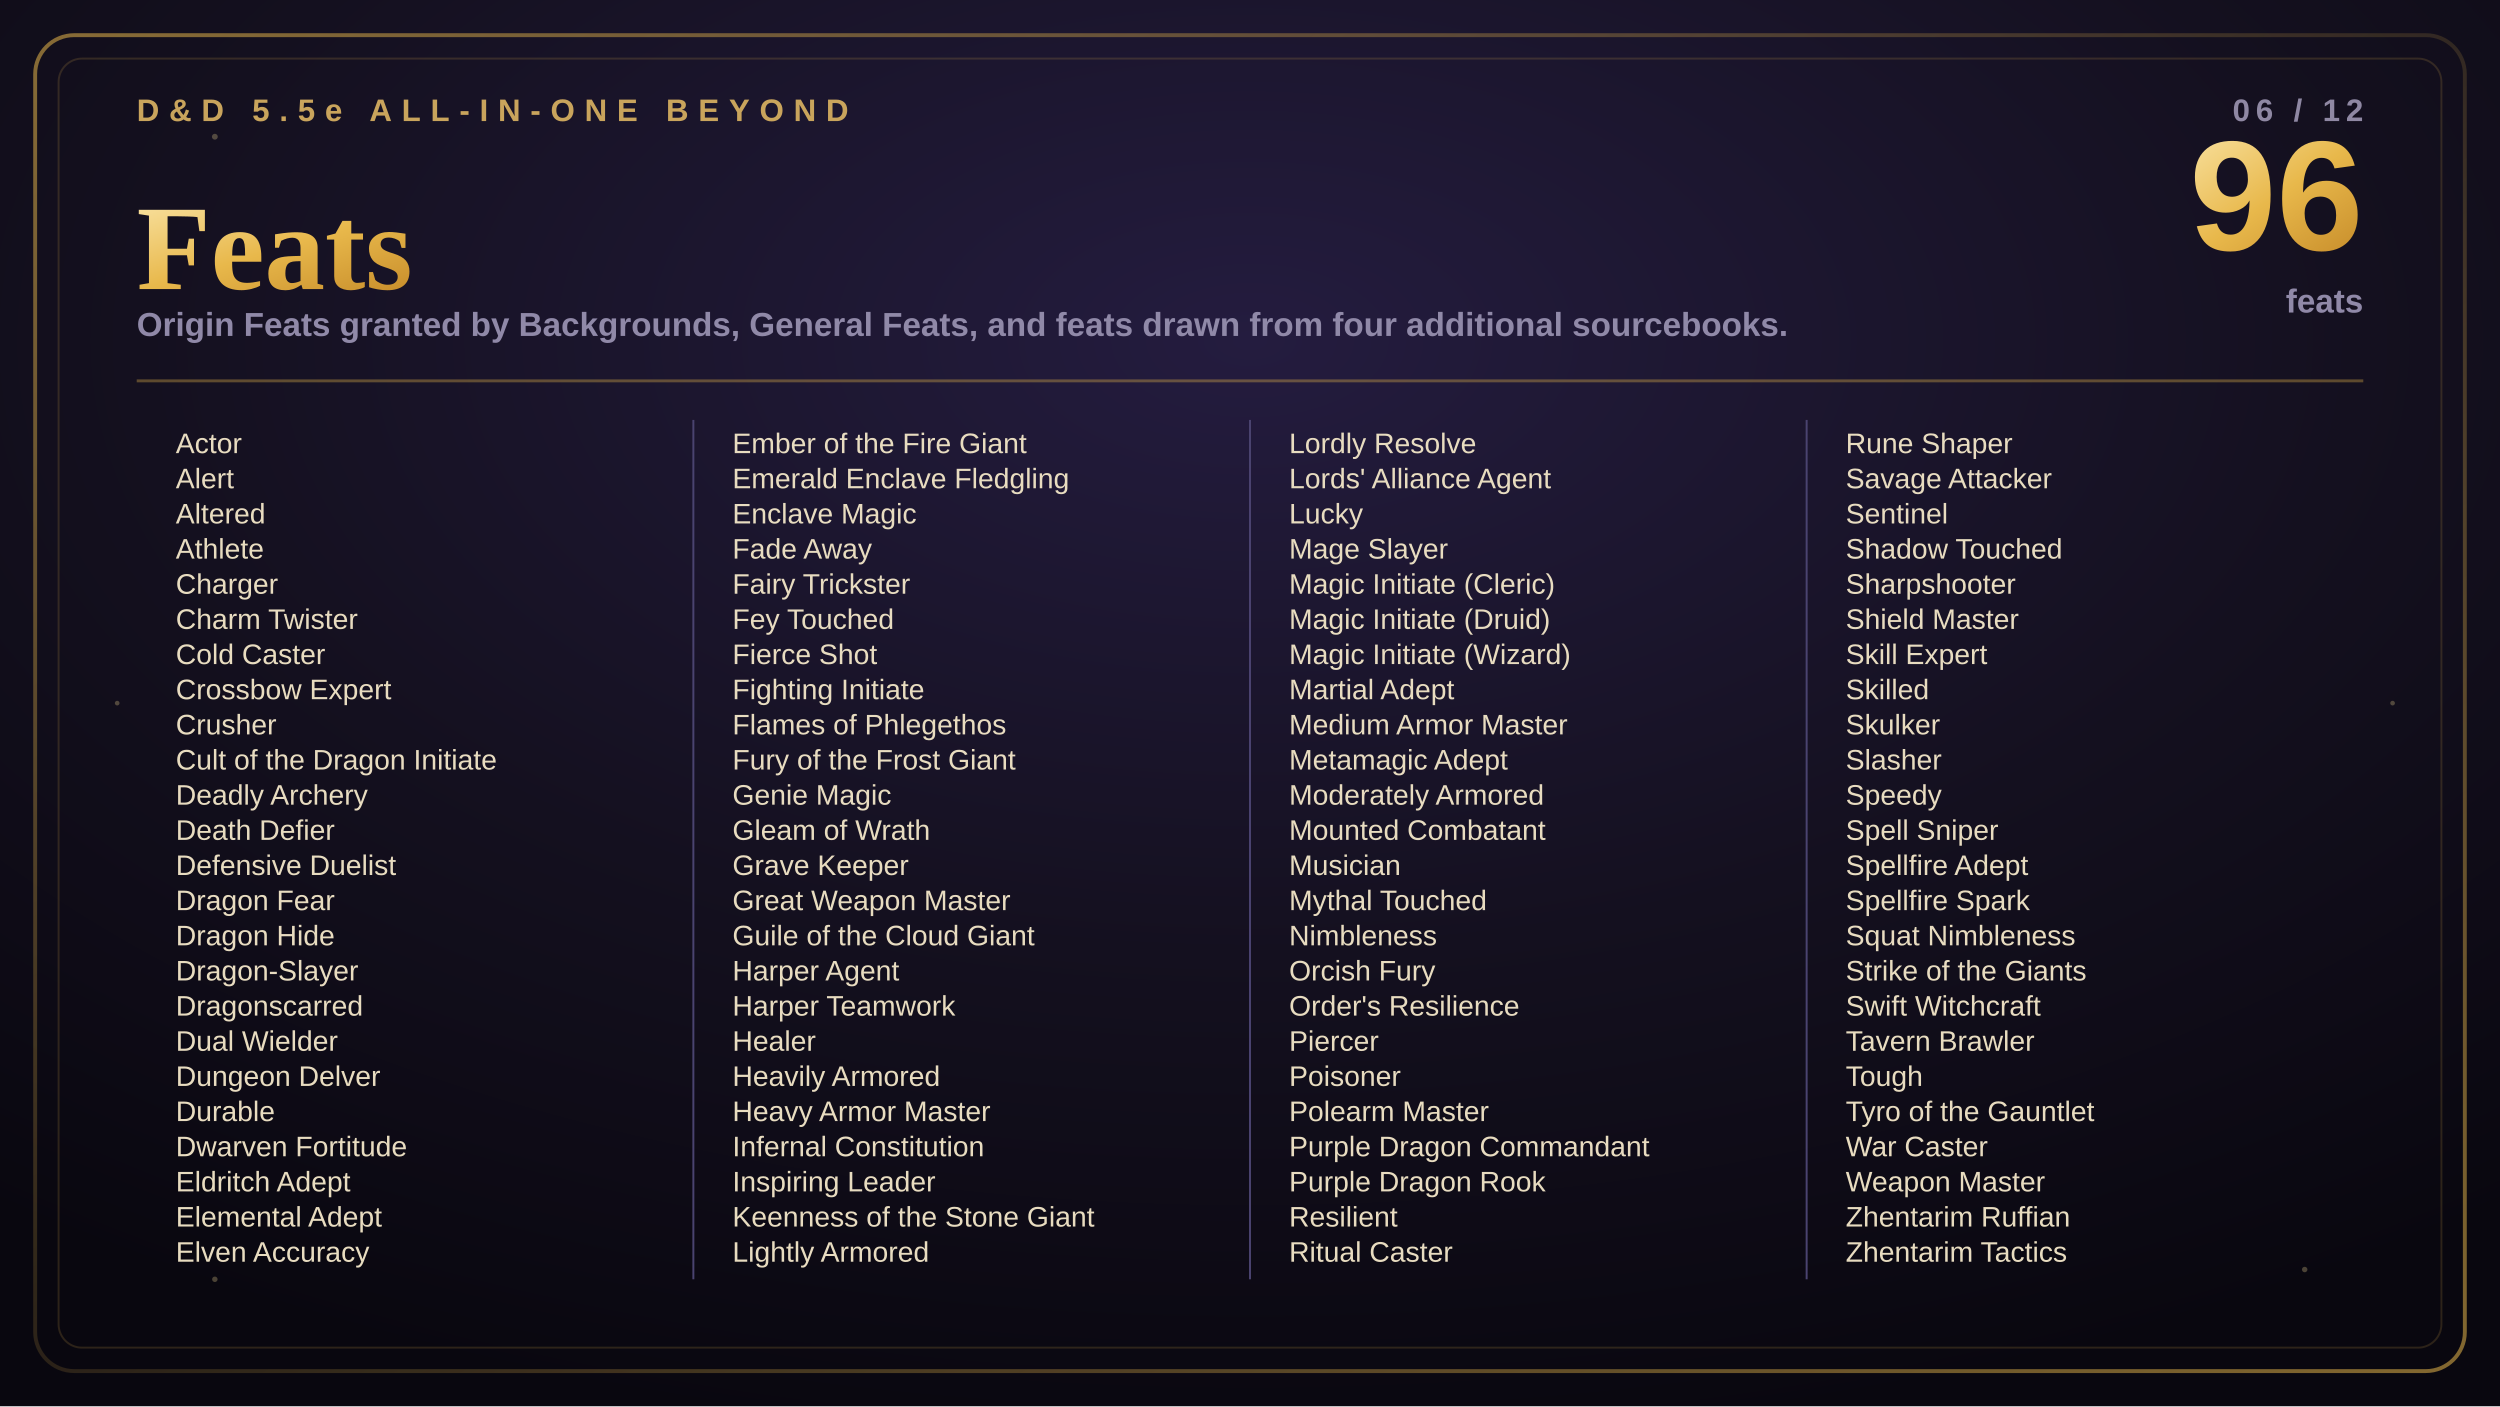
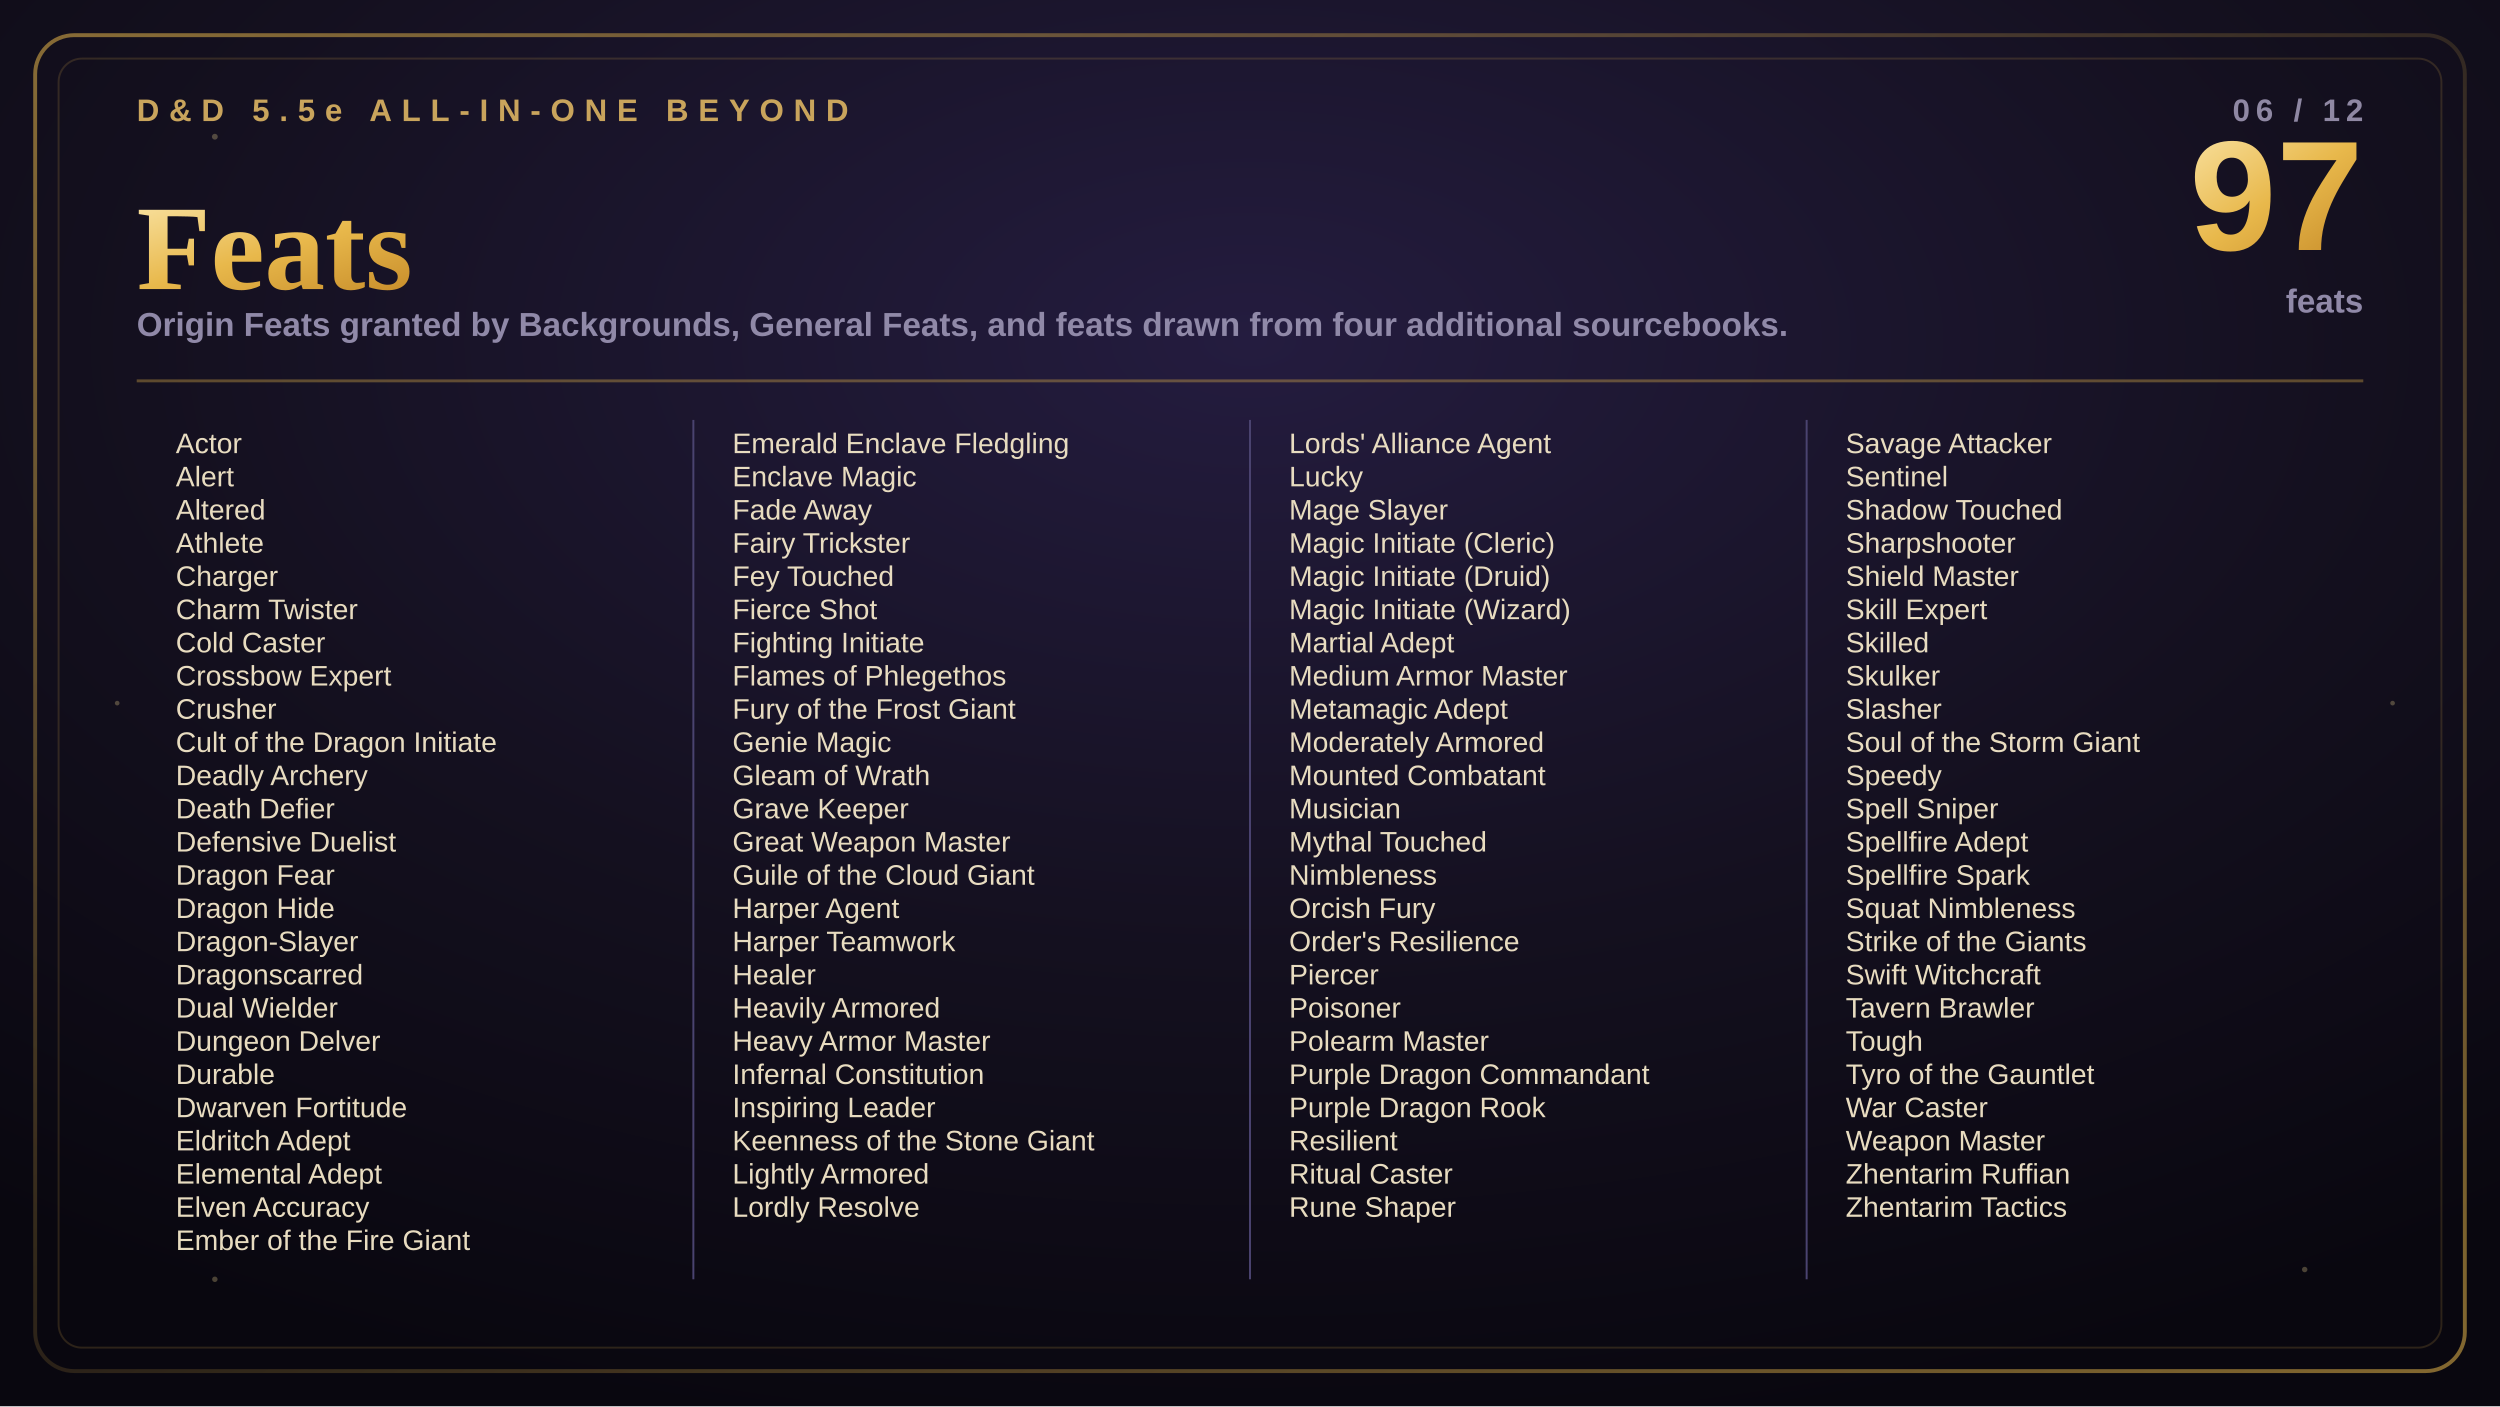
<svg xmlns="http://www.w3.org/2000/svg" width="1280" height="720" viewBox="0 0 1280 720">
  <defs>
    <radialGradient id="bgGlow" cx="50%" cy="24%" r="80%">
      <stop offset="0%" stop-color="#241c3f" />
      <stop offset="55%" stop-color="#14101f" />
      <stop offset="100%" stop-color="#09070f" />
    </radialGradient>
    <linearGradient id="goldGrad" x1="0%" y1="0%" x2="100%" y2="100%">
      <stop offset="0%" stop-color="#f7dd97" />
      <stop offset="50%" stop-color="#e8b84b" />
      <stop offset="100%" stop-color="#c98f2c" />
    </linearGradient>
    <linearGradient id="borderGrad" x1="0%" y1="0%" x2="100%" y2="100%">
      <stop offset="0%" stop-color="#e8b84b" stop-opacity="0.55" />
      <stop offset="50%" stop-color="#e8b84b" stop-opacity="0.15" />
      <stop offset="100%" stop-color="#e8b84b" stop-opacity="0.55" />
    </linearGradient>
  </defs>
  <rect x="0" y="0" width="1280" height="720" fill="url(#bgGlow)" />
  <g fill="#f7dd97" opacity="0.28">
    <circle cx="110" cy="70" r="1.5" />
    <circle cx="1180" cy="80" r="1.5" />
    <circle cx="60" cy="360" r="1.2" />
    <circle cx="1225" cy="360" r="1.2" />
    <circle cx="110" cy="655" r="1.4" />
    <circle cx="1180" cy="650" r="1.4" />
  </g>
  <rect x="18" y="18" width="1244" height="684" rx="20" fill="none" stroke="url(#borderGrad)" stroke-width="2" />
  <rect x="30" y="30" width="1220" height="660" rx="12" fill="none" stroke="#e8b84b" stroke-opacity="0.16" stroke-width="1" />
  <text x="70" y="62" font-family="Arial, Helvetica, sans-serif" font-size="16" font-weight="700" letter-spacing="5" fill="#c9a45c">D&amp;D 5.5e ALL-IN-ONE BEYOND</text>
  <text x="1210" y="62" text-anchor="end" font-family="Arial, Helvetica, sans-serif" font-size="16" font-weight="700" letter-spacing="3" fill="#8f88a3">06 / 12</text>
  <text x="70" y="148" font-family="Georgia, 'Times New Roman', serif" font-size="62" font-weight="700" fill="url(#goldGrad)">Feats</text>
-   <text x="1210" y="128" text-anchor="end" font-family="Arial, Helvetica, sans-serif" font-size="80" font-weight="800" fill="url(#goldGrad)">96</text>
+   <text x="1210" y="128" text-anchor="end" font-family="Arial, Helvetica, sans-serif" font-size="80" font-weight="800" fill="url(#goldGrad)">97</text>
  <text x="1210" y="160" text-anchor="end" font-family="Arial, Helvetica, sans-serif" font-size="17" font-weight="600" fill="#9089a8">feats</text>
  <text x="70" y="172" font-family="Arial, Helvetica, sans-serif" font-size="17" font-weight="600" fill="#9089a8">Origin Feats granted by Backgrounds, General Feats, and feats drawn from four additional sourcebooks.</text>
  <line x1="70" y1="195" x2="1210" y2="195" stroke="#e8b84b" stroke-opacity="0.35" stroke-width="1.5" />
  <line x1="355.0" y1="215" x2="355.0" y2="655" stroke="#4a4370" stroke-width="1" />
  <line x1="640.0" y1="215" x2="640.0" y2="655" stroke="#4a4370" stroke-width="1" />
  <line x1="925.0" y1="215" x2="925.0" y2="655" stroke="#4a4370" stroke-width="1" />
  <text x="90.0" y="232.0" font-family="Arial, Helvetica, sans-serif" font-size="14.5" fill="#e8dcc0">Actor</text>
-   <text x="90.0" y="250.0" font-family="Arial, Helvetica, sans-serif" font-size="14.5" fill="#e8dcc0">Alert</text>
-   <text x="90.0" y="268.0" font-family="Arial, Helvetica, sans-serif" font-size="14.5" fill="#e8dcc0">Altered</text>
-   <text x="90.0" y="286.0" font-family="Arial, Helvetica, sans-serif" font-size="14.5" fill="#e8dcc0">Athlete</text>
-   <text x="90.0" y="304.0" font-family="Arial, Helvetica, sans-serif" font-size="14.5" fill="#e8dcc0">Charger</text>
-   <text x="90.0" y="322.0" font-family="Arial, Helvetica, sans-serif" font-size="14.5" fill="#e8dcc0">Charm Twister</text>
-   <text x="90.0" y="340.0" font-family="Arial, Helvetica, sans-serif" font-size="14.5" fill="#e8dcc0">Cold Caster</text>
-   <text x="90.0" y="358.0" font-family="Arial, Helvetica, sans-serif" font-size="14.5" fill="#e8dcc0">Crossbow Expert</text>
-   <text x="90.0" y="376.0" font-family="Arial, Helvetica, sans-serif" font-size="14.5" fill="#e8dcc0">Crusher</text>
-   <text x="90.0" y="394.0" font-family="Arial, Helvetica, sans-serif" font-size="14.5" fill="#e8dcc0">Cult of the Dragon Initiate</text>
-   <text x="90.0" y="412.0" font-family="Arial, Helvetica, sans-serif" font-size="14.5" fill="#e8dcc0">Deadly Archery</text>
-   <text x="90.0" y="430.0" font-family="Arial, Helvetica, sans-serif" font-size="14.5" fill="#e8dcc0">Death Defier</text>
-   <text x="90.0" y="448.0" font-family="Arial, Helvetica, sans-serif" font-size="14.5" fill="#e8dcc0">Defensive Duelist</text>
-   <text x="90.0" y="466.0" font-family="Arial, Helvetica, sans-serif" font-size="14.5" fill="#e8dcc0">Dragon Fear</text>
-   <text x="90.0" y="484.0" font-family="Arial, Helvetica, sans-serif" font-size="14.5" fill="#e8dcc0">Dragon Hide</text>
-   <text x="90.0" y="502.0" font-family="Arial, Helvetica, sans-serif" font-size="14.5" fill="#e8dcc0">Dragon-Slayer</text>
-   <text x="90.0" y="520.0" font-family="Arial, Helvetica, sans-serif" font-size="14.5" fill="#e8dcc0">Dragonscarred</text>
-   <text x="90.0" y="538.0" font-family="Arial, Helvetica, sans-serif" font-size="14.5" fill="#e8dcc0">Dual Wielder</text>
-   <text x="90.0" y="556.0" font-family="Arial, Helvetica, sans-serif" font-size="14.5" fill="#e8dcc0">Dungeon Delver</text>
-   <text x="90.0" y="574.0" font-family="Arial, Helvetica, sans-serif" font-size="14.5" fill="#e8dcc0">Durable</text>
-   <text x="90.0" y="592.0" font-family="Arial, Helvetica, sans-serif" font-size="14.5" fill="#e8dcc0">Dwarven Fortitude</text>
-   <text x="90.0" y="610.0" font-family="Arial, Helvetica, sans-serif" font-size="14.5" fill="#e8dcc0">Eldritch Adept</text>
-   <text x="90.0" y="628.0" font-family="Arial, Helvetica, sans-serif" font-size="14.5" fill="#e8dcc0">Elemental Adept</text>
-   <text x="90.0" y="646.0" font-family="Arial, Helvetica, sans-serif" font-size="14.5" fill="#e8dcc0">Elven Accuracy</text>
-   <text x="375.0" y="232.0" font-family="Arial, Helvetica, sans-serif" font-size="14.5" fill="#e8dcc0">Ember of the Fire Giant</text>
-   <text x="375.0" y="250.0" font-family="Arial, Helvetica, sans-serif" font-size="14.5" fill="#e8dcc0">Emerald Enclave Fledgling</text>
-   <text x="375.0" y="268.0" font-family="Arial, Helvetica, sans-serif" font-size="14.5" fill="#e8dcc0">Enclave Magic</text>
-   <text x="375.0" y="286.0" font-family="Arial, Helvetica, sans-serif" font-size="14.5" fill="#e8dcc0">Fade Away</text>
-   <text x="375.0" y="304.0" font-family="Arial, Helvetica, sans-serif" font-size="14.5" fill="#e8dcc0">Fairy Trickster</text>
-   <text x="375.0" y="322.0" font-family="Arial, Helvetica, sans-serif" font-size="14.5" fill="#e8dcc0">Fey Touched</text>
-   <text x="375.0" y="340.0" font-family="Arial, Helvetica, sans-serif" font-size="14.5" fill="#e8dcc0">Fierce Shot</text>
-   <text x="375.0" y="358.0" font-family="Arial, Helvetica, sans-serif" font-size="14.5" fill="#e8dcc0">Fighting Initiate</text>
-   <text x="375.0" y="376.0" font-family="Arial, Helvetica, sans-serif" font-size="14.5" fill="#e8dcc0">Flames of Phlegethos</text>
-   <text x="375.0" y="394.0" font-family="Arial, Helvetica, sans-serif" font-size="14.5" fill="#e8dcc0">Fury of the Frost Giant</text>
-   <text x="375.0" y="412.0" font-family="Arial, Helvetica, sans-serif" font-size="14.5" fill="#e8dcc0">Genie Magic</text>
-   <text x="375.0" y="430.0" font-family="Arial, Helvetica, sans-serif" font-size="14.5" fill="#e8dcc0">Gleam of Wrath</text>
-   <text x="375.0" y="448.0" font-family="Arial, Helvetica, sans-serif" font-size="14.5" fill="#e8dcc0">Grave Keeper</text>
-   <text x="375.0" y="466.0" font-family="Arial, Helvetica, sans-serif" font-size="14.5" fill="#e8dcc0">Great Weapon Master</text>
-   <text x="375.0" y="484.0" font-family="Arial, Helvetica, sans-serif" font-size="14.5" fill="#e8dcc0">Guile of the Cloud Giant</text>
-   <text x="375.0" y="502.0" font-family="Arial, Helvetica, sans-serif" font-size="14.5" fill="#e8dcc0">Harper Agent</text>
-   <text x="375.0" y="520.0" font-family="Arial, Helvetica, sans-serif" font-size="14.5" fill="#e8dcc0">Harper Teamwork</text>
-   <text x="375.0" y="538.0" font-family="Arial, Helvetica, sans-serif" font-size="14.5" fill="#e8dcc0">Healer</text>
-   <text x="375.0" y="556.0" font-family="Arial, Helvetica, sans-serif" font-size="14.5" fill="#e8dcc0">Heavily Armored</text>
-   <text x="375.0" y="574.0" font-family="Arial, Helvetica, sans-serif" font-size="14.5" fill="#e8dcc0">Heavy Armor Master</text>
-   <text x="375.0" y="592.0" font-family="Arial, Helvetica, sans-serif" font-size="14.5" fill="#e8dcc0">Infernal Constitution</text>
-   <text x="375.0" y="610.0" font-family="Arial, Helvetica, sans-serif" font-size="14.5" fill="#e8dcc0">Inspiring Leader</text>
-   <text x="375.0" y="628.0" font-family="Arial, Helvetica, sans-serif" font-size="14.5" fill="#e8dcc0">Keenness of the Stone Giant</text>
-   <text x="375.0" y="646.0" font-family="Arial, Helvetica, sans-serif" font-size="14.5" fill="#e8dcc0">Lightly Armored</text>
-   <text x="660.0" y="232.0" font-family="Arial, Helvetica, sans-serif" font-size="14.5" fill="#e8dcc0">Lordly Resolve</text>
-   <text x="660.0" y="250.0" font-family="Arial, Helvetica, sans-serif" font-size="14.5" fill="#e8dcc0">Lords' Alliance Agent</text>
-   <text x="660.0" y="268.0" font-family="Arial, Helvetica, sans-serif" font-size="14.5" fill="#e8dcc0">Lucky</text>
-   <text x="660.0" y="286.0" font-family="Arial, Helvetica, sans-serif" font-size="14.5" fill="#e8dcc0">Mage Slayer</text>
-   <text x="660.0" y="304.0" font-family="Arial, Helvetica, sans-serif" font-size="14.5" fill="#e8dcc0">Magic Initiate (Cleric)</text>
-   <text x="660.0" y="322.0" font-family="Arial, Helvetica, sans-serif" font-size="14.5" fill="#e8dcc0">Magic Initiate (Druid)</text>
-   <text x="660.0" y="340.0" font-family="Arial, Helvetica, sans-serif" font-size="14.5" fill="#e8dcc0">Magic Initiate (Wizard)</text>
-   <text x="660.0" y="358.0" font-family="Arial, Helvetica, sans-serif" font-size="14.5" fill="#e8dcc0">Martial Adept</text>
-   <text x="660.0" y="376.0" font-family="Arial, Helvetica, sans-serif" font-size="14.5" fill="#e8dcc0">Medium Armor Master</text>
-   <text x="660.0" y="394.0" font-family="Arial, Helvetica, sans-serif" font-size="14.5" fill="#e8dcc0">Metamagic Adept</text>
-   <text x="660.0" y="412.0" font-family="Arial, Helvetica, sans-serif" font-size="14.5" fill="#e8dcc0">Moderately Armored</text>
-   <text x="660.0" y="430.0" font-family="Arial, Helvetica, sans-serif" font-size="14.5" fill="#e8dcc0">Mounted Combatant</text>
-   <text x="660.0" y="448.0" font-family="Arial, Helvetica, sans-serif" font-size="14.5" fill="#e8dcc0">Musician</text>
-   <text x="660.0" y="466.0" font-family="Arial, Helvetica, sans-serif" font-size="14.5" fill="#e8dcc0">Mythal Touched</text>
-   <text x="660.0" y="484.0" font-family="Arial, Helvetica, sans-serif" font-size="14.5" fill="#e8dcc0">Nimbleness</text>
-   <text x="660.0" y="502.0" font-family="Arial, Helvetica, sans-serif" font-size="14.5" fill="#e8dcc0">Orcish Fury</text>
-   <text x="660.0" y="520.0" font-family="Arial, Helvetica, sans-serif" font-size="14.5" fill="#e8dcc0">Order's Resilience</text>
-   <text x="660.0" y="538.0" font-family="Arial, Helvetica, sans-serif" font-size="14.5" fill="#e8dcc0">Piercer</text>
-   <text x="660.0" y="556.0" font-family="Arial, Helvetica, sans-serif" font-size="14.5" fill="#e8dcc0">Poisoner</text>
-   <text x="660.0" y="574.0" font-family="Arial, Helvetica, sans-serif" font-size="14.5" fill="#e8dcc0">Polearm Master</text>
-   <text x="660.0" y="592.0" font-family="Arial, Helvetica, sans-serif" font-size="14.5" fill="#e8dcc0">Purple Dragon Commandant</text>
-   <text x="660.0" y="610.0" font-family="Arial, Helvetica, sans-serif" font-size="14.5" fill="#e8dcc0">Purple Dragon Rook</text>
-   <text x="660.0" y="628.0" font-family="Arial, Helvetica, sans-serif" font-size="14.5" fill="#e8dcc0">Resilient</text>
-   <text x="660.0" y="646.0" font-family="Arial, Helvetica, sans-serif" font-size="14.5" fill="#e8dcc0">Ritual Caster</text>
-   <text x="945.0" y="232.0" font-family="Arial, Helvetica, sans-serif" font-size="14.5" fill="#e8dcc0">Rune Shaper</text>
-   <text x="945.0" y="250.0" font-family="Arial, Helvetica, sans-serif" font-size="14.5" fill="#e8dcc0">Savage Attacker</text>
-   <text x="945.0" y="268.0" font-family="Arial, Helvetica, sans-serif" font-size="14.5" fill="#e8dcc0">Sentinel</text>
-   <text x="945.0" y="286.0" font-family="Arial, Helvetica, sans-serif" font-size="14.5" fill="#e8dcc0">Shadow Touched</text>
-   <text x="945.0" y="304.0" font-family="Arial, Helvetica, sans-serif" font-size="14.5" fill="#e8dcc0">Sharpshooter</text>
-   <text x="945.0" y="322.0" font-family="Arial, Helvetica, sans-serif" font-size="14.5" fill="#e8dcc0">Shield Master</text>
-   <text x="945.0" y="340.0" font-family="Arial, Helvetica, sans-serif" font-size="14.5" fill="#e8dcc0">Skill Expert</text>
-   <text x="945.0" y="358.0" font-family="Arial, Helvetica, sans-serif" font-size="14.5" fill="#e8dcc0">Skilled</text>
-   <text x="945.0" y="376.0" font-family="Arial, Helvetica, sans-serif" font-size="14.5" fill="#e8dcc0">Skulker</text>
-   <text x="945.0" y="394.0" font-family="Arial, Helvetica, sans-serif" font-size="14.5" fill="#e8dcc0">Slasher</text>
-   <text x="945.0" y="412.0" font-family="Arial, Helvetica, sans-serif" font-size="14.5" fill="#e8dcc0">Speedy</text>
-   <text x="945.0" y="430.0" font-family="Arial, Helvetica, sans-serif" font-size="14.5" fill="#e8dcc0">Spell Sniper</text>
-   <text x="945.0" y="448.0" font-family="Arial, Helvetica, sans-serif" font-size="14.5" fill="#e8dcc0">Spellfire Adept</text>
-   <text x="945.0" y="466.0" font-family="Arial, Helvetica, sans-serif" font-size="14.5" fill="#e8dcc0">Spellfire Spark</text>
-   <text x="945.0" y="484.0" font-family="Arial, Helvetica, sans-serif" font-size="14.5" fill="#e8dcc0">Squat Nimbleness</text>
-   <text x="945.0" y="502.0" font-family="Arial, Helvetica, sans-serif" font-size="14.5" fill="#e8dcc0">Strike of the Giants</text>
-   <text x="945.0" y="520.0" font-family="Arial, Helvetica, sans-serif" font-size="14.5" fill="#e8dcc0">Swift Witchcraft</text>
-   <text x="945.0" y="538.0" font-family="Arial, Helvetica, sans-serif" font-size="14.5" fill="#e8dcc0">Tavern Brawler</text>
-   <text x="945.0" y="556.0" font-family="Arial, Helvetica, sans-serif" font-size="14.5" fill="#e8dcc0">Tough</text>
-   <text x="945.0" y="574.0" font-family="Arial, Helvetica, sans-serif" font-size="14.5" fill="#e8dcc0">Tyro of the Gauntlet</text>
-   <text x="945.0" y="592.0" font-family="Arial, Helvetica, sans-serif" font-size="14.5" fill="#e8dcc0">War Caster</text>
-   <text x="945.0" y="610.0" font-family="Arial, Helvetica, sans-serif" font-size="14.5" fill="#e8dcc0">Weapon Master</text>
-   <text x="945.0" y="628.0" font-family="Arial, Helvetica, sans-serif" font-size="14.5" fill="#e8dcc0">Zhentarim Ruffian</text>
-   <text x="945.0" y="646.0" font-family="Arial, Helvetica, sans-serif" font-size="14.5" fill="#e8dcc0">Zhentarim Tactics</text>
+   <text x="90.0" y="249.0" font-family="Arial, Helvetica, sans-serif" font-size="14.5" fill="#e8dcc0">Alert</text>
+   <text x="90.0" y="266.0" font-family="Arial, Helvetica, sans-serif" font-size="14.5" fill="#e8dcc0">Altered</text>
+   <text x="90.0" y="283.0" font-family="Arial, Helvetica, sans-serif" font-size="14.5" fill="#e8dcc0">Athlete</text>
+   <text x="90.0" y="300.0" font-family="Arial, Helvetica, sans-serif" font-size="14.5" fill="#e8dcc0">Charger</text>
+   <text x="90.0" y="317.0" font-family="Arial, Helvetica, sans-serif" font-size="14.5" fill="#e8dcc0">Charm Twister</text>
+   <text x="90.0" y="334.0" font-family="Arial, Helvetica, sans-serif" font-size="14.5" fill="#e8dcc0">Cold Caster</text>
+   <text x="90.0" y="351.0" font-family="Arial, Helvetica, sans-serif" font-size="14.5" fill="#e8dcc0">Crossbow Expert</text>
+   <text x="90.0" y="368.0" font-family="Arial, Helvetica, sans-serif" font-size="14.5" fill="#e8dcc0">Crusher</text>
+   <text x="90.0" y="385.0" font-family="Arial, Helvetica, sans-serif" font-size="14.5" fill="#e8dcc0">Cult of the Dragon Initiate</text>
+   <text x="90.0" y="402.0" font-family="Arial, Helvetica, sans-serif" font-size="14.5" fill="#e8dcc0">Deadly Archery</text>
+   <text x="90.0" y="419.0" font-family="Arial, Helvetica, sans-serif" font-size="14.5" fill="#e8dcc0">Death Defier</text>
+   <text x="90.0" y="436.0" font-family="Arial, Helvetica, sans-serif" font-size="14.5" fill="#e8dcc0">Defensive Duelist</text>
+   <text x="90.0" y="453.0" font-family="Arial, Helvetica, sans-serif" font-size="14.5" fill="#e8dcc0">Dragon Fear</text>
+   <text x="90.0" y="470.0" font-family="Arial, Helvetica, sans-serif" font-size="14.5" fill="#e8dcc0">Dragon Hide</text>
+   <text x="90.0" y="487.0" font-family="Arial, Helvetica, sans-serif" font-size="14.5" fill="#e8dcc0">Dragon-Slayer</text>
+   <text x="90.0" y="504.0" font-family="Arial, Helvetica, sans-serif" font-size="14.5" fill="#e8dcc0">Dragonscarred</text>
+   <text x="90.0" y="521.0" font-family="Arial, Helvetica, sans-serif" font-size="14.5" fill="#e8dcc0">Dual Wielder</text>
+   <text x="90.0" y="538.0" font-family="Arial, Helvetica, sans-serif" font-size="14.5" fill="#e8dcc0">Dungeon Delver</text>
+   <text x="90.0" y="555.0" font-family="Arial, Helvetica, sans-serif" font-size="14.5" fill="#e8dcc0">Durable</text>
+   <text x="90.0" y="572.0" font-family="Arial, Helvetica, sans-serif" font-size="14.5" fill="#e8dcc0">Dwarven Fortitude</text>
+   <text x="90.0" y="589.0" font-family="Arial, Helvetica, sans-serif" font-size="14.5" fill="#e8dcc0">Eldritch Adept</text>
+   <text x="90.0" y="606.0" font-family="Arial, Helvetica, sans-serif" font-size="14.5" fill="#e8dcc0">Elemental Adept</text>
+   <text x="90.0" y="623.0" font-family="Arial, Helvetica, sans-serif" font-size="14.5" fill="#e8dcc0">Elven Accuracy</text>
+   <text x="90.0" y="640.0" font-family="Arial, Helvetica, sans-serif" font-size="14.5" fill="#e8dcc0">Ember of the Fire Giant</text>
+   <text x="375.0" y="232.0" font-family="Arial, Helvetica, sans-serif" font-size="14.5" fill="#e8dcc0">Emerald Enclave Fledgling</text>
+   <text x="375.0" y="249.0" font-family="Arial, Helvetica, sans-serif" font-size="14.5" fill="#e8dcc0">Enclave Magic</text>
+   <text x="375.0" y="266.0" font-family="Arial, Helvetica, sans-serif" font-size="14.5" fill="#e8dcc0">Fade Away</text>
+   <text x="375.0" y="283.0" font-family="Arial, Helvetica, sans-serif" font-size="14.5" fill="#e8dcc0">Fairy Trickster</text>
+   <text x="375.0" y="300.0" font-family="Arial, Helvetica, sans-serif" font-size="14.5" fill="#e8dcc0">Fey Touched</text>
+   <text x="375.0" y="317.0" font-family="Arial, Helvetica, sans-serif" font-size="14.5" fill="#e8dcc0">Fierce Shot</text>
+   <text x="375.0" y="334.0" font-family="Arial, Helvetica, sans-serif" font-size="14.5" fill="#e8dcc0">Fighting Initiate</text>
+   <text x="375.0" y="351.0" font-family="Arial, Helvetica, sans-serif" font-size="14.5" fill="#e8dcc0">Flames of Phlegethos</text>
+   <text x="375.0" y="368.0" font-family="Arial, Helvetica, sans-serif" font-size="14.5" fill="#e8dcc0">Fury of the Frost Giant</text>
+   <text x="375.0" y="385.0" font-family="Arial, Helvetica, sans-serif" font-size="14.5" fill="#e8dcc0">Genie Magic</text>
+   <text x="375.0" y="402.0" font-family="Arial, Helvetica, sans-serif" font-size="14.5" fill="#e8dcc0">Gleam of Wrath</text>
+   <text x="375.0" y="419.0" font-family="Arial, Helvetica, sans-serif" font-size="14.5" fill="#e8dcc0">Grave Keeper</text>
+   <text x="375.0" y="436.0" font-family="Arial, Helvetica, sans-serif" font-size="14.5" fill="#e8dcc0">Great Weapon Master</text>
+   <text x="375.0" y="453.0" font-family="Arial, Helvetica, sans-serif" font-size="14.5" fill="#e8dcc0">Guile of the Cloud Giant</text>
+   <text x="375.0" y="470.0" font-family="Arial, Helvetica, sans-serif" font-size="14.5" fill="#e8dcc0">Harper Agent</text>
+   <text x="375.0" y="487.0" font-family="Arial, Helvetica, sans-serif" font-size="14.5" fill="#e8dcc0">Harper Teamwork</text>
+   <text x="375.0" y="504.0" font-family="Arial, Helvetica, sans-serif" font-size="14.5" fill="#e8dcc0">Healer</text>
+   <text x="375.0" y="521.0" font-family="Arial, Helvetica, sans-serif" font-size="14.5" fill="#e8dcc0">Heavily Armored</text>
+   <text x="375.0" y="538.0" font-family="Arial, Helvetica, sans-serif" font-size="14.5" fill="#e8dcc0">Heavy Armor Master</text>
+   <text x="375.0" y="555.0" font-family="Arial, Helvetica, sans-serif" font-size="14.5" fill="#e8dcc0">Infernal Constitution</text>
+   <text x="375.0" y="572.0" font-family="Arial, Helvetica, sans-serif" font-size="14.5" fill="#e8dcc0">Inspiring Leader</text>
+   <text x="375.0" y="589.0" font-family="Arial, Helvetica, sans-serif" font-size="14.5" fill="#e8dcc0">Keenness of the Stone Giant</text>
+   <text x="375.0" y="606.0" font-family="Arial, Helvetica, sans-serif" font-size="14.5" fill="#e8dcc0">Lightly Armored</text>
+   <text x="375.0" y="623.0" font-family="Arial, Helvetica, sans-serif" font-size="14.5" fill="#e8dcc0">Lordly Resolve</text>
+   <text x="660.0" y="232.0" font-family="Arial, Helvetica, sans-serif" font-size="14.5" fill="#e8dcc0">Lords' Alliance Agent</text>
+   <text x="660.0" y="249.0" font-family="Arial, Helvetica, sans-serif" font-size="14.5" fill="#e8dcc0">Lucky</text>
+   <text x="660.0" y="266.0" font-family="Arial, Helvetica, sans-serif" font-size="14.5" fill="#e8dcc0">Mage Slayer</text>
+   <text x="660.0" y="283.0" font-family="Arial, Helvetica, sans-serif" font-size="14.5" fill="#e8dcc0">Magic Initiate (Cleric)</text>
+   <text x="660.0" y="300.0" font-family="Arial, Helvetica, sans-serif" font-size="14.5" fill="#e8dcc0">Magic Initiate (Druid)</text>
+   <text x="660.0" y="317.0" font-family="Arial, Helvetica, sans-serif" font-size="14.5" fill="#e8dcc0">Magic Initiate (Wizard)</text>
+   <text x="660.0" y="334.0" font-family="Arial, Helvetica, sans-serif" font-size="14.5" fill="#e8dcc0">Martial Adept</text>
+   <text x="660.0" y="351.0" font-family="Arial, Helvetica, sans-serif" font-size="14.5" fill="#e8dcc0">Medium Armor Master</text>
+   <text x="660.0" y="368.0" font-family="Arial, Helvetica, sans-serif" font-size="14.5" fill="#e8dcc0">Metamagic Adept</text>
+   <text x="660.0" y="385.0" font-family="Arial, Helvetica, sans-serif" font-size="14.5" fill="#e8dcc0">Moderately Armored</text>
+   <text x="660.0" y="402.0" font-family="Arial, Helvetica, sans-serif" font-size="14.5" fill="#e8dcc0">Mounted Combatant</text>
+   <text x="660.0" y="419.0" font-family="Arial, Helvetica, sans-serif" font-size="14.5" fill="#e8dcc0">Musician</text>
+   <text x="660.0" y="436.0" font-family="Arial, Helvetica, sans-serif" font-size="14.5" fill="#e8dcc0">Mythal Touched</text>
+   <text x="660.0" y="453.0" font-family="Arial, Helvetica, sans-serif" font-size="14.5" fill="#e8dcc0">Nimbleness</text>
+   <text x="660.0" y="470.0" font-family="Arial, Helvetica, sans-serif" font-size="14.5" fill="#e8dcc0">Orcish Fury</text>
+   <text x="660.0" y="487.0" font-family="Arial, Helvetica, sans-serif" font-size="14.5" fill="#e8dcc0">Order's Resilience</text>
+   <text x="660.0" y="504.0" font-family="Arial, Helvetica, sans-serif" font-size="14.5" fill="#e8dcc0">Piercer</text>
+   <text x="660.0" y="521.0" font-family="Arial, Helvetica, sans-serif" font-size="14.5" fill="#e8dcc0">Poisoner</text>
+   <text x="660.0" y="538.0" font-family="Arial, Helvetica, sans-serif" font-size="14.5" fill="#e8dcc0">Polearm Master</text>
+   <text x="660.0" y="555.0" font-family="Arial, Helvetica, sans-serif" font-size="14.5" fill="#e8dcc0">Purple Dragon Commandant</text>
+   <text x="660.0" y="572.0" font-family="Arial, Helvetica, sans-serif" font-size="14.5" fill="#e8dcc0">Purple Dragon Rook</text>
+   <text x="660.0" y="589.0" font-family="Arial, Helvetica, sans-serif" font-size="14.5" fill="#e8dcc0">Resilient</text>
+   <text x="660.0" y="606.0" font-family="Arial, Helvetica, sans-serif" font-size="14.5" fill="#e8dcc0">Ritual Caster</text>
+   <text x="660.0" y="623.0" font-family="Arial, Helvetica, sans-serif" font-size="14.5" fill="#e8dcc0">Rune Shaper</text>
+   <text x="945.0" y="232.0" font-family="Arial, Helvetica, sans-serif" font-size="14.5" fill="#e8dcc0">Savage Attacker</text>
+   <text x="945.0" y="249.0" font-family="Arial, Helvetica, sans-serif" font-size="14.5" fill="#e8dcc0">Sentinel</text>
+   <text x="945.0" y="266.0" font-family="Arial, Helvetica, sans-serif" font-size="14.5" fill="#e8dcc0">Shadow Touched</text>
+   <text x="945.0" y="283.0" font-family="Arial, Helvetica, sans-serif" font-size="14.5" fill="#e8dcc0">Sharpshooter</text>
+   <text x="945.0" y="300.0" font-family="Arial, Helvetica, sans-serif" font-size="14.5" fill="#e8dcc0">Shield Master</text>
+   <text x="945.0" y="317.0" font-family="Arial, Helvetica, sans-serif" font-size="14.5" fill="#e8dcc0">Skill Expert</text>
+   <text x="945.0" y="334.0" font-family="Arial, Helvetica, sans-serif" font-size="14.5" fill="#e8dcc0">Skilled</text>
+   <text x="945.0" y="351.0" font-family="Arial, Helvetica, sans-serif" font-size="14.5" fill="#e8dcc0">Skulker</text>
+   <text x="945.0" y="368.0" font-family="Arial, Helvetica, sans-serif" font-size="14.5" fill="#e8dcc0">Slasher</text>
+   <text x="945.0" y="385.0" font-family="Arial, Helvetica, sans-serif" font-size="14.5" fill="#e8dcc0">Soul of the Storm Giant</text>
+   <text x="945.0" y="402.0" font-family="Arial, Helvetica, sans-serif" font-size="14.5" fill="#e8dcc0">Speedy</text>
+   <text x="945.0" y="419.0" font-family="Arial, Helvetica, sans-serif" font-size="14.5" fill="#e8dcc0">Spell Sniper</text>
+   <text x="945.0" y="436.0" font-family="Arial, Helvetica, sans-serif" font-size="14.5" fill="#e8dcc0">Spellfire Adept</text>
+   <text x="945.0" y="453.0" font-family="Arial, Helvetica, sans-serif" font-size="14.5" fill="#e8dcc0">Spellfire Spark</text>
+   <text x="945.0" y="470.0" font-family="Arial, Helvetica, sans-serif" font-size="14.5" fill="#e8dcc0">Squat Nimbleness</text>
+   <text x="945.0" y="487.0" font-family="Arial, Helvetica, sans-serif" font-size="14.5" fill="#e8dcc0">Strike of the Giants</text>
+   <text x="945.0" y="504.0" font-family="Arial, Helvetica, sans-serif" font-size="14.5" fill="#e8dcc0">Swift Witchcraft</text>
+   <text x="945.0" y="521.0" font-family="Arial, Helvetica, sans-serif" font-size="14.5" fill="#e8dcc0">Tavern Brawler</text>
+   <text x="945.0" y="538.0" font-family="Arial, Helvetica, sans-serif" font-size="14.5" fill="#e8dcc0">Tough</text>
+   <text x="945.0" y="555.0" font-family="Arial, Helvetica, sans-serif" font-size="14.5" fill="#e8dcc0">Tyro of the Gauntlet</text>
+   <text x="945.0" y="572.0" font-family="Arial, Helvetica, sans-serif" font-size="14.5" fill="#e8dcc0">War Caster</text>
+   <text x="945.0" y="589.0" font-family="Arial, Helvetica, sans-serif" font-size="14.5" fill="#e8dcc0">Weapon Master</text>
+   <text x="945.0" y="606.0" font-family="Arial, Helvetica, sans-serif" font-size="14.5" fill="#e8dcc0">Zhentarim Ruffian</text>
+   <text x="945.0" y="623.0" font-family="Arial, Helvetica, sans-serif" font-size="14.5" fill="#e8dcc0">Zhentarim Tactics</text>
</svg>
